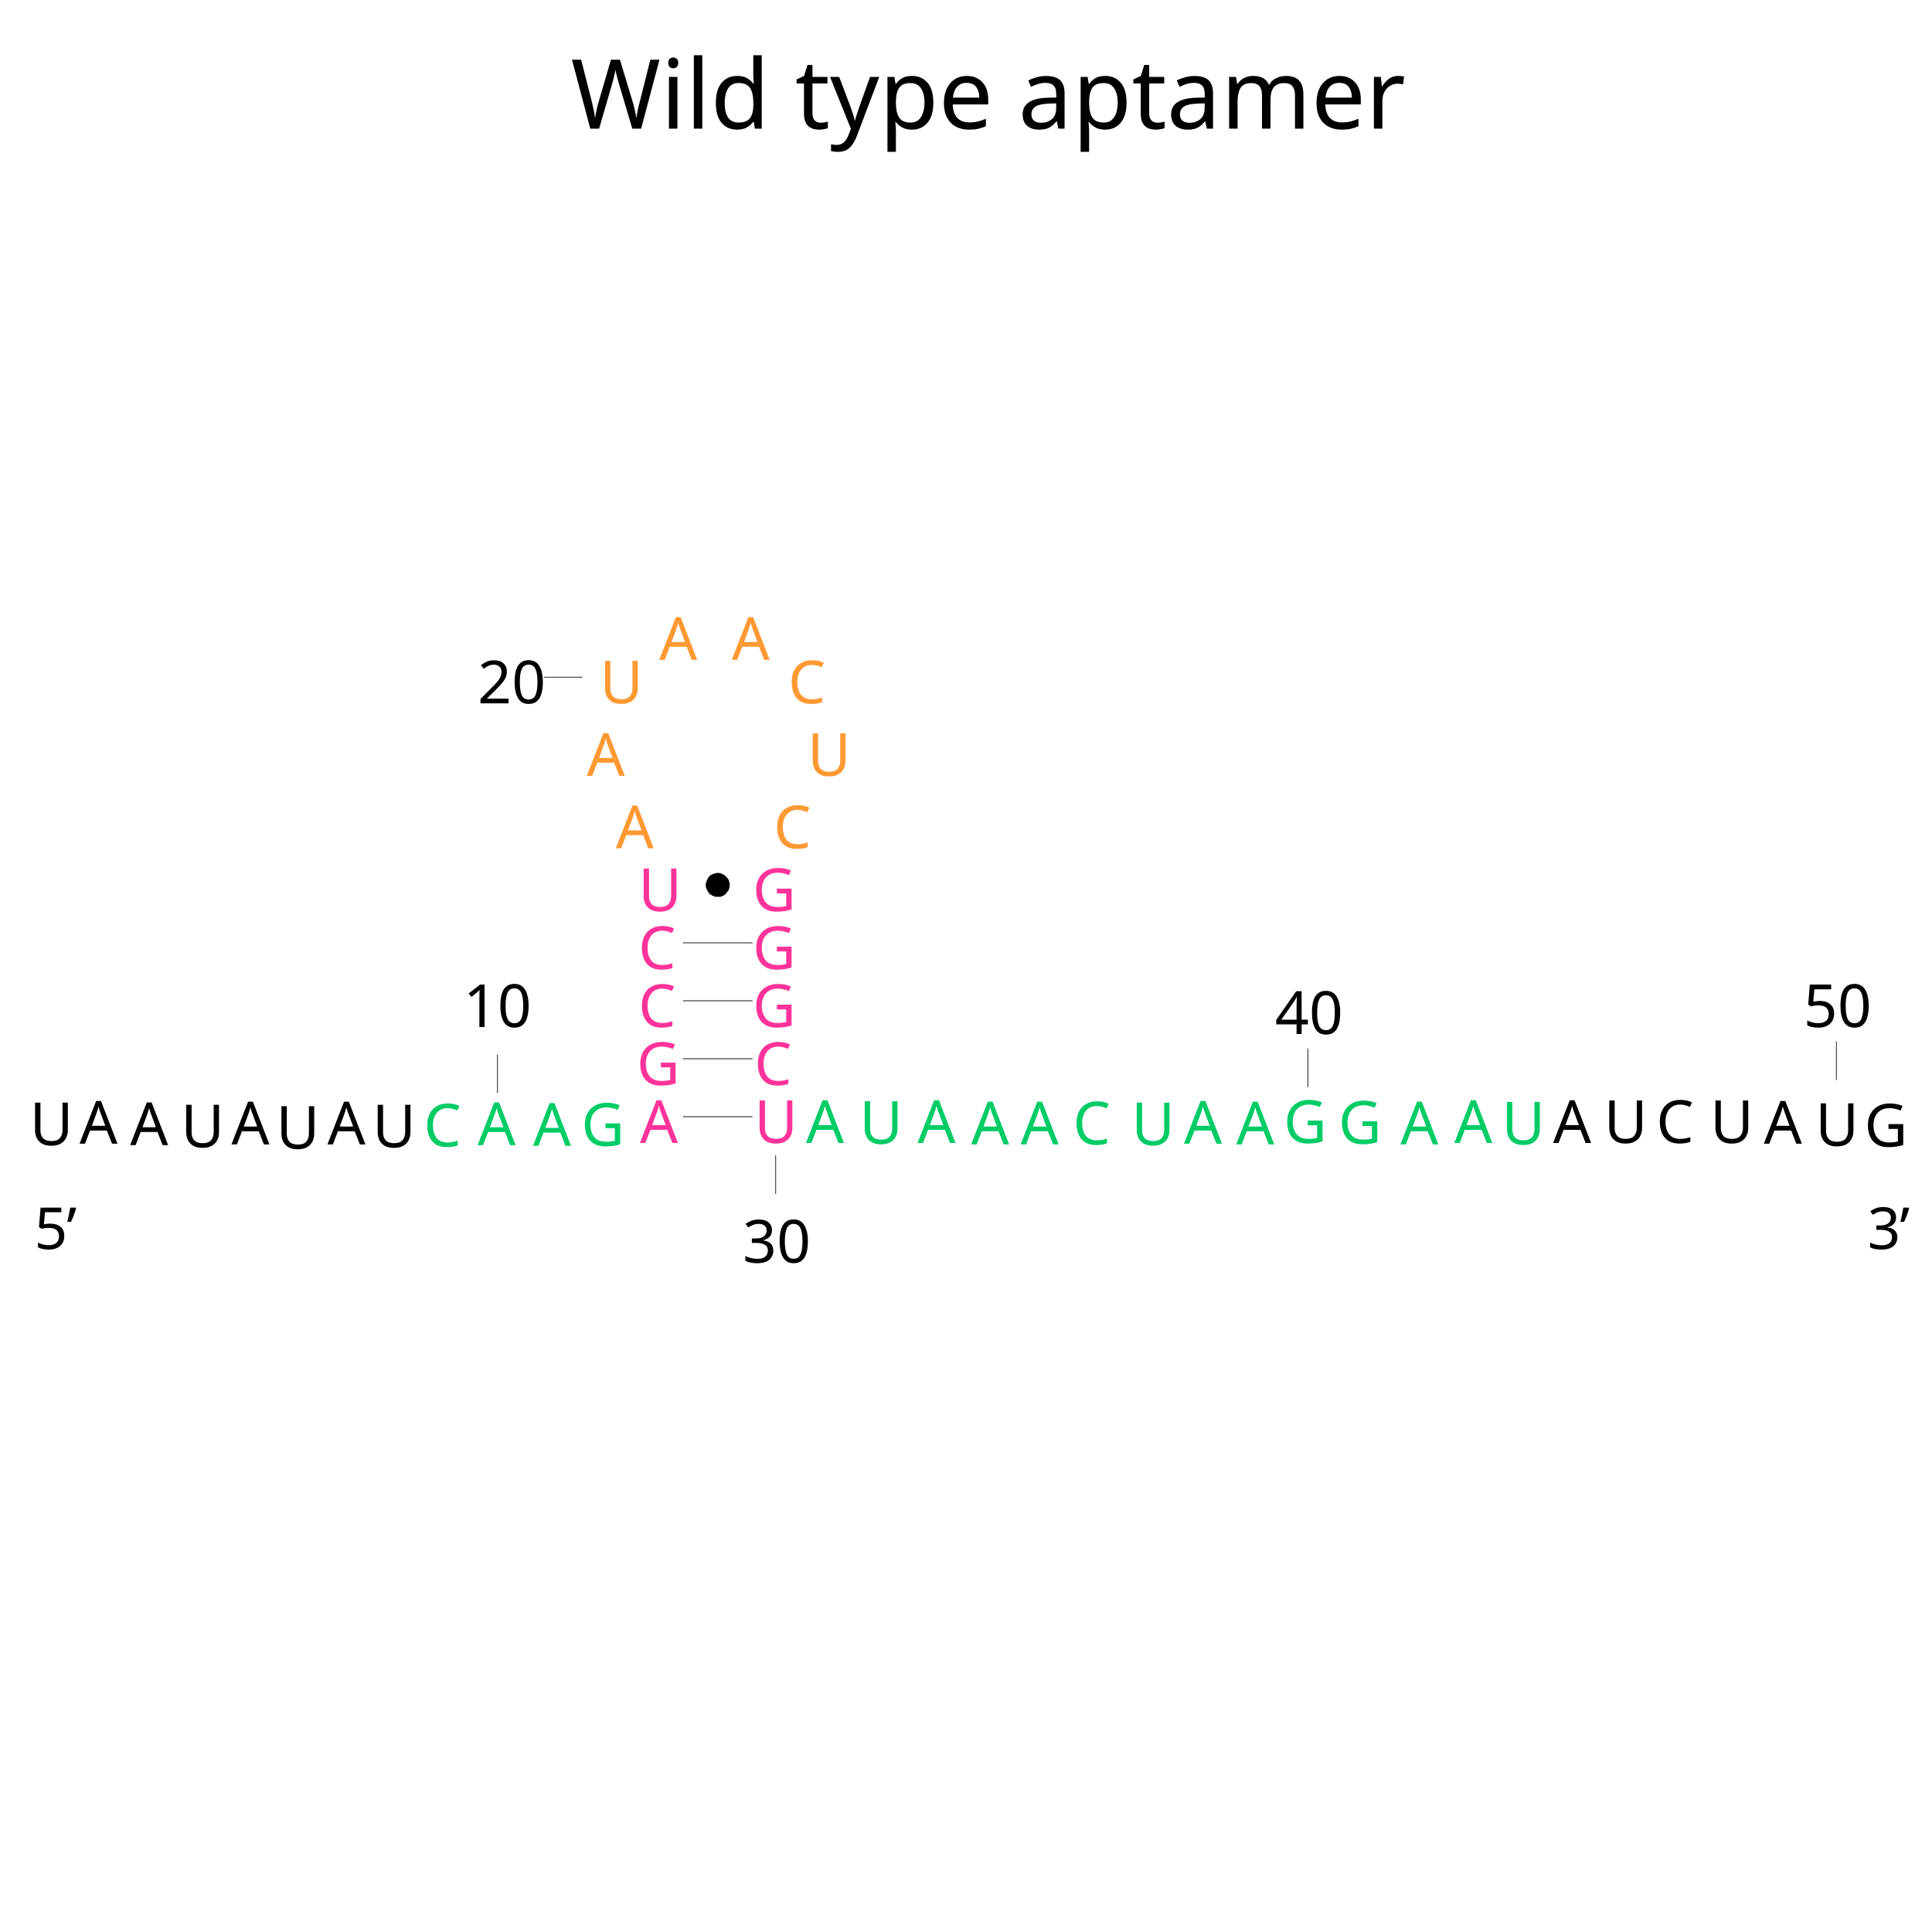
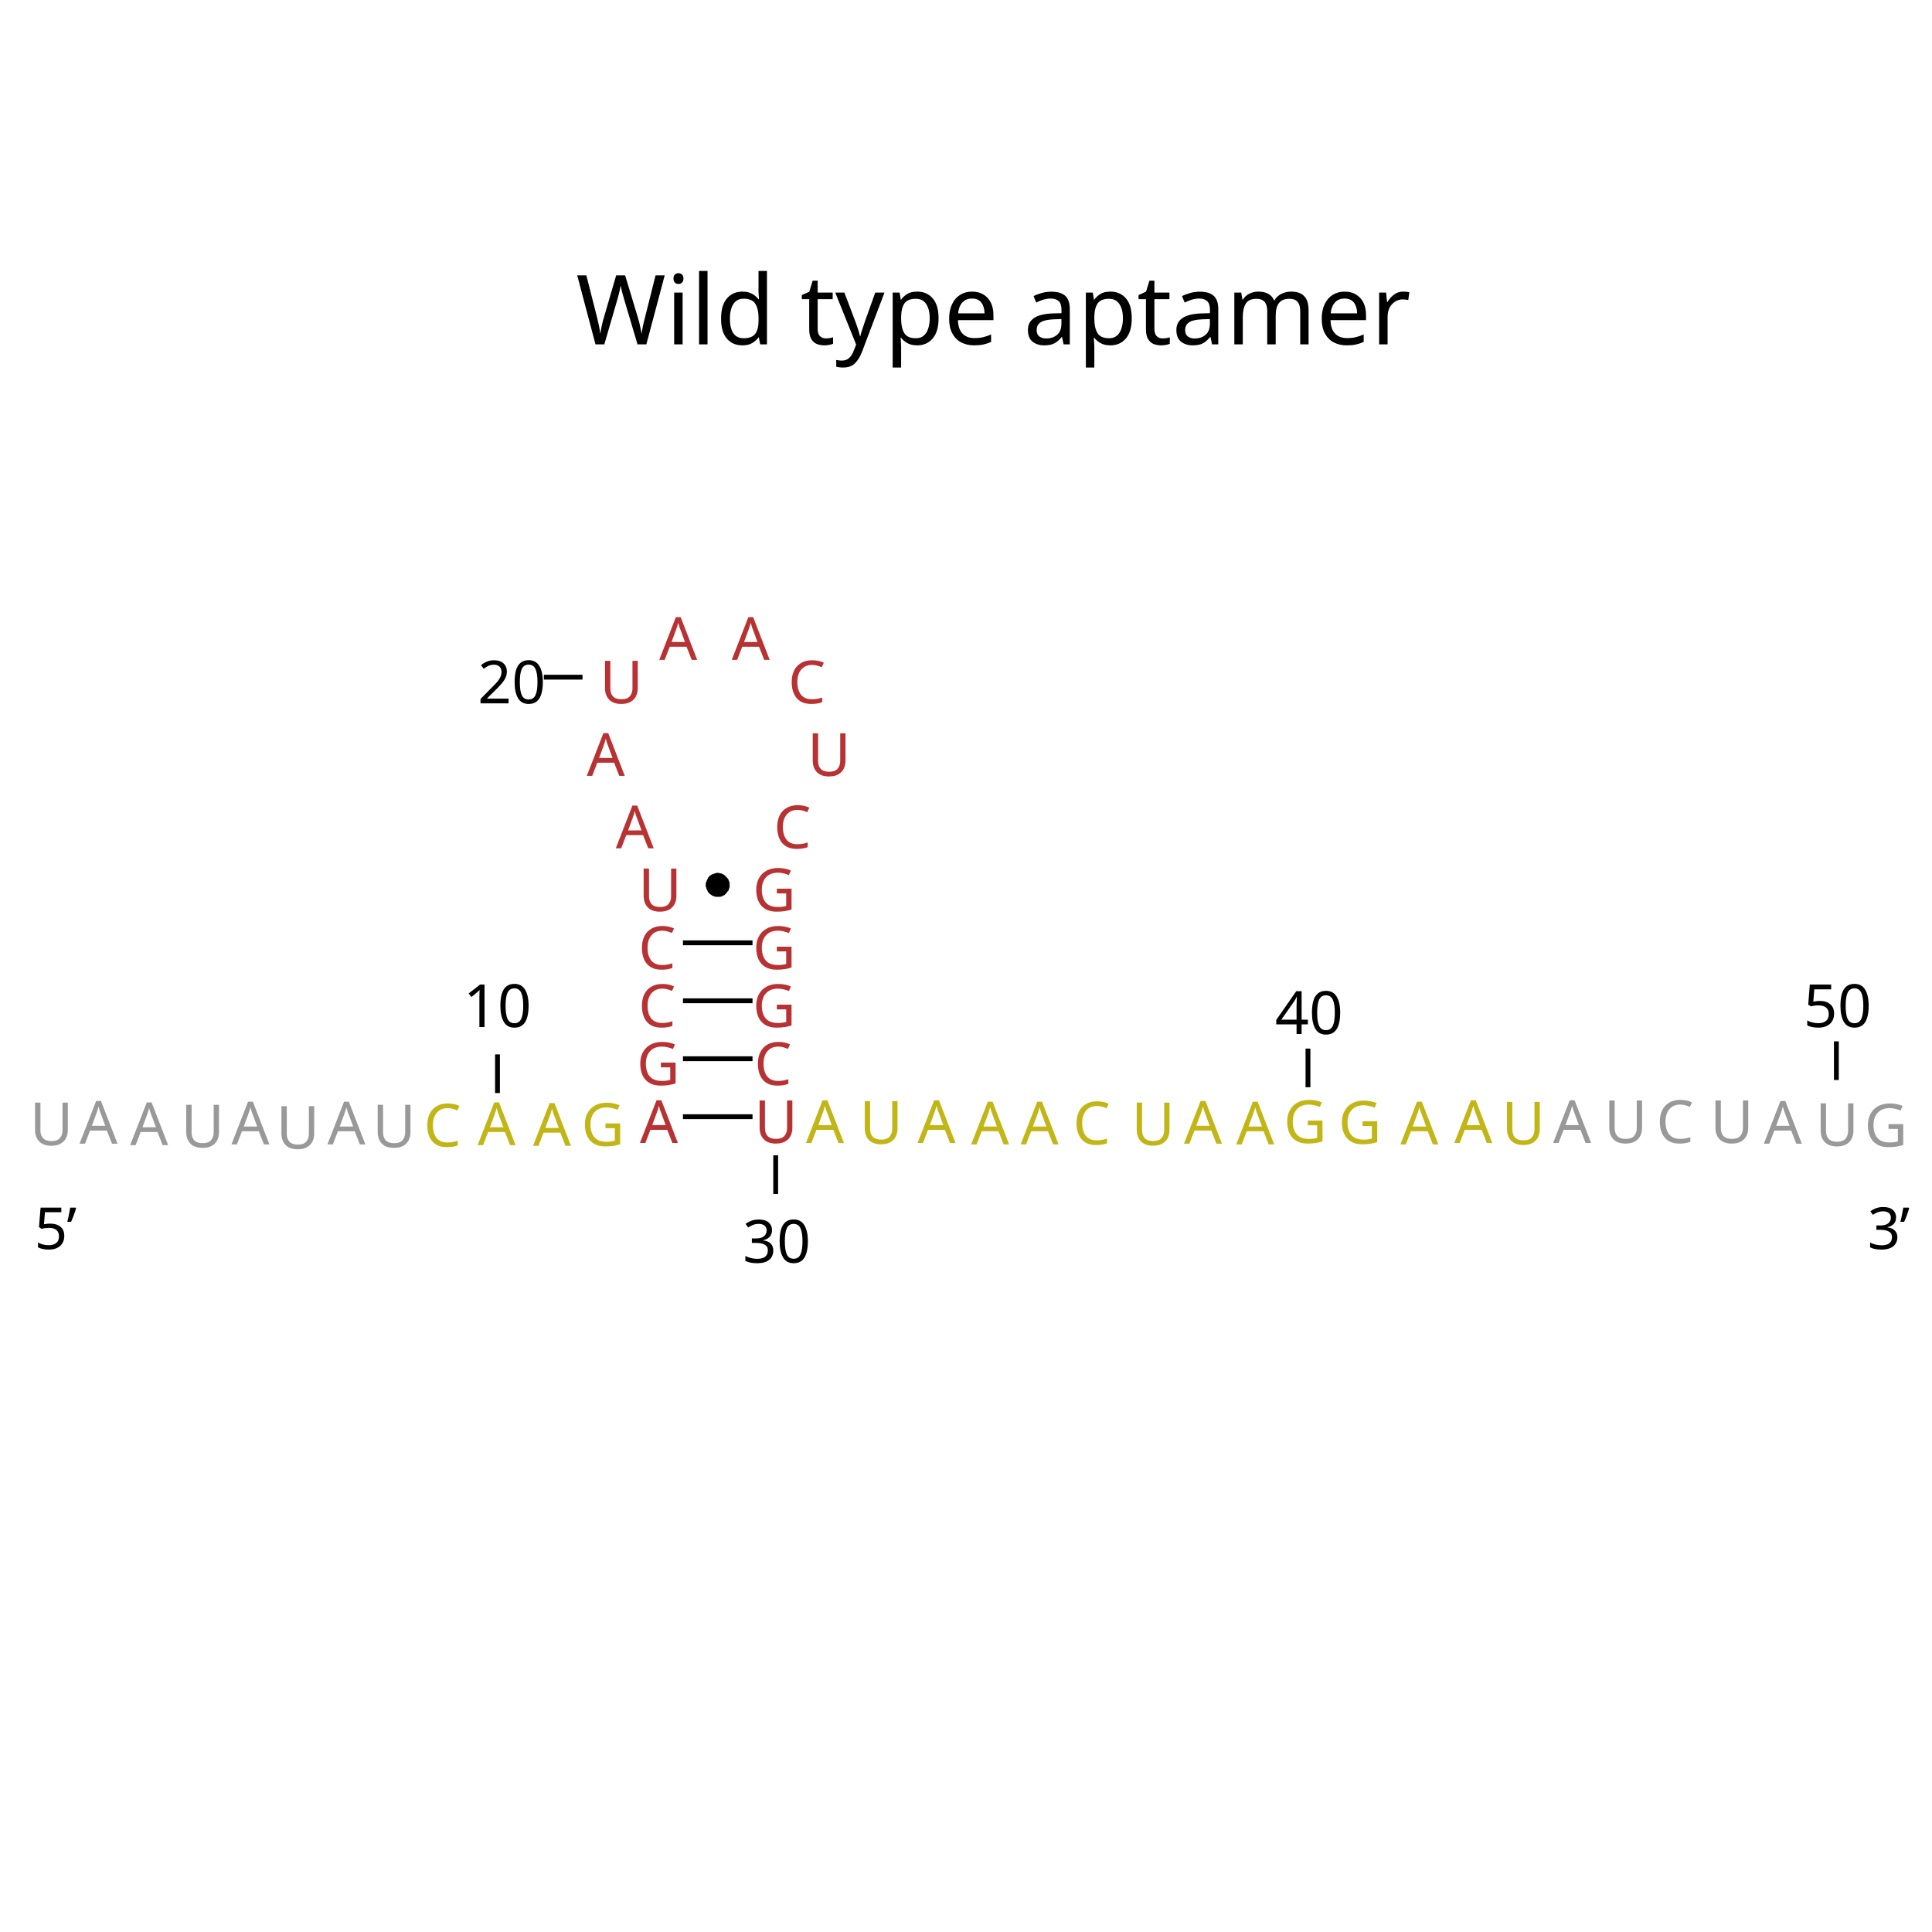
<svg xmlns="http://www.w3.org/2000/svg" version="1.1" id="图层_1" x="0px" y="0px" viewBox="0 0 400 400" style="enable-background:new 0 0 400 400;" xml:space="preserve">
  <style type="text/css">
- 	.st0{font-family:'ArialMT';}
- 	.st1{font-size:12.32px;}
- 	.st2{fill:#00CC66;}
- 	.st3{fill:none;stroke:#000000;stroke-width:0.14;stroke-miterlimit:1.11;}
- 	.st4{fill:#FF3399;}
- 	.st5{fill:#FF9933;}
+ 	.st0{fill:#999999;}
+ 	.st1{font-family:'ArialMT';}
+ 	.st2{font-size:12.32px;}
+ 	.st3{fill:#C2B617;}
+ 	.st4{fill:none;stroke:#000000;stroke-miterlimit:1.11;}
+ 	.st5{fill:#B83233;}
	.st6{stroke:#000000;stroke-width:0.14;stroke-miterlimit:1.11;}
	.st7{font-size:12px;}
	.st8{font-size:20px;}
</style>
  <g id="ID000002">
-     <text transform="matrix(1 0 0 1 6.15 237.09)" class="st0 st1">U</text>
+     <text transform="matrix(1 0 0 1 6.15 237.09)" class="st0 st1 st2">U</text>
  </g>
  <g id="ID000003">
-     <text transform="matrix(1 0 0 1 16.47 236.79)" class="st0 st1">A</text>
+     <text transform="matrix(1 0 0 1 16.47 236.79)" class="st0 st1 st2">A</text>
  </g>
  <g id="ID000004">
-     <text transform="matrix(1 0 0 1 26.95 237.09)" class="st0 st1">A</text>
+     <text transform="matrix(1 0 0 1 26.95 237.09)" class="st0 st1 st2">A</text>
  </g>
  <g id="ID000005">
-     <text transform="matrix(1 0 0 1 37.45 237.53)" class="st0 st1">U</text>
+     <text transform="matrix(1 0 0 1 37.45 237.53)" class="st0 st1 st2">U</text>
  </g>
  <g id="ID000006">
-     <text transform="matrix(1 0 0 1 47.92 236.94)" class="st0 st1">A</text>
+     <text transform="matrix(1 0 0 1 47.92 236.94)" class="st0 st1 st2">A</text>
  </g>
  <g id="ID000007">
-     <text transform="matrix(1 0 0 1 57.16 237.82)" class="st0 st1">U</text>
+     <text transform="matrix(1 0 0 1 57.16 237.82)" class="st0 st1 st2">U</text>
  </g>
  <g id="ID000008">
-     <text transform="matrix(1 0 0 1 67.79 236.94)" class="st0 st1">A</text>
+     <text transform="matrix(1 0 0 1 67.79 236.94)" class="st0 st1 st2">A</text>
  </g>
  <g id="ID000009">
-     <text transform="matrix(1 0 0 1 77.09 237.53)" class="st0 st1">U</text>
+     <text transform="matrix(1 0 0 1 77.09 237.53)" class="st0 st1 st2">U</text>
  </g>
  <g id="ID000010">
-     <text transform="matrix(1 0 0 1 87.71 237.38)" class="st2 st0 st1">C</text>
+     <text transform="matrix(1 0 0 1 87.71 237.38)" class="st3 st1 st2">C</text>
  </g>
  <g id="ID000011">
-     <text transform="matrix(1 0 0 1 98.89 237.09)" class="st2 st0 st1">A</text>
+     <text transform="matrix(1 0 0 1 98.89 237.09)" class="st3 st1 st2">A</text>
  </g>
  <g id="ID000012">
-     <line class="st3" x1="103" y1="226.3" x2="103" y2="218.3" />
+     <line class="st4" x1="103" y1="226.3" x2="103" y2="218.3" />
  </g>
  <g id="ID000013">
-     <text transform="matrix(1 0 0 1 95.94 212.64)" class="st0 st1">10</text>
+     <text transform="matrix(1 0 0 1 95.94 212.64)" class="st1 st2">10</text>
  </g>
  <g id="ID000014">
-     <text transform="matrix(1 0 0 1 110.36 237.23)" class="st2 st0 st1">A</text>
+     <text transform="matrix(1 0 0 1 110.36 237.23)" class="st3 st1 st2">A</text>
  </g>
  <g id="ID000015">
-     <text transform="matrix(1 0 0 1 120.34 237.23)" class="st2 st0 st1">G</text>
+     <text transform="matrix(1 0 0 1 120.34 237.23)" class="st3 st1 st2">G</text>
  </g>
  <g id="ID000016">
-     <text transform="matrix(1 0 0 1 132.49 236.64)" class="st4 st0 st1">A</text>
+     <text transform="matrix(1 0 0 1 132.49 236.64)" class="st5 st1 st2">A</text>
  </g>
  <g id="ID000017">
-     <text transform="matrix(1 0 0 1 131.81 224.64)" class="st4 st0 st1">G</text>
+     <text transform="matrix(1 0 0 1 131.81 224.64)" class="st5 st1 st2">G</text>
  </g>
  <g id="ID000018">
-     <text transform="matrix(1 0 0 1 132.15 212.64)" class="st4 st0 st1">C</text>
+     <text transform="matrix(1 0 0 1 132.15 212.64)" class="st5 st1 st2">C</text>
  </g>
  <g id="ID000019">
-     <text transform="matrix(1 0 0 1 132.15 200.64)" class="st4 st0 st1">C</text>
+     <text transform="matrix(1 0 0 1 132.15 200.64)" class="st5 st1 st2">C</text>
  </g>
  <g id="ID000020">
-     <text transform="matrix(1 0 0 1 132.15 188.63)" class="st4 st0 st1">U</text>
+     <text transform="matrix(1 0 0 1 132.15 188.63)" class="st5 st1 st2">U</text>
  </g>
  <g id="ID000021">
-     <text transform="matrix(1 0 0 1 127.49 175.63)" class="st5 st0 st1">A</text>
+     <text transform="matrix(1 0 0 1 127.49 175.63)" class="st5 st1 st2">A</text>
  </g>
  <g id="ID000022">
-     <text transform="matrix(1 0 0 1 121.49 160.63)" class="st5 st0 st1">A</text>
+     <text transform="matrix(1 0 0 1 121.49 160.63)" class="st5 st1 st2">A</text>
  </g>
  <g id="ID000023">
-     <text transform="matrix(1 0 0 1 124.15 145.62)" class="st5 st0 st1">U</text>
+     <text transform="matrix(1 0 0 1 124.15 145.62)" class="st5 st1 st2">U</text>
  </g>
  <g id="ID000024">
-     <line class="st3" x1="120.6" y1="140.2" x2="112.6" y2="140.2" />
+     <line class="st4" x1="120.6" y1="140.2" x2="112.6" y2="140.2" />
  </g>
  <g id="ID000025">
-     <text transform="matrix(1 0 0 1 98.89 145.62)" class="st0 st1">20</text>
+     <text transform="matrix(1 0 0 1 98.89 145.62)" class="st1 st2">20</text>
  </g>
  <g id="ID000026">
-     <text transform="matrix(1 0 0 1 136.49 136.62)" class="st5 st0 st1">A</text>
+     <text transform="matrix(1 0 0 1 136.49 136.62)" class="st5 st1 st2">A</text>
  </g>
  <g id="ID000027">
-     <text transform="matrix(1 0 0 1 151.5 136.62)" class="st5 st0 st1">A</text>
+     <text transform="matrix(1 0 0 1 151.5 136.62)" class="st5 st1 st2">A</text>
  </g>
  <g id="ID000028">
-     <text transform="matrix(1 0 0 1 163.16 145.62)" class="st5 st0 st1">C</text>
+     <text transform="matrix(1 0 0 1 163.16 145.62)" class="st5 st1 st2">C</text>
  </g>
  <g id="ID000029">
-     <text transform="matrix(1 0 0 1 167.16 160.63)" class="st5 st0 st1">U</text>
+     <text transform="matrix(1 0 0 1 167.16 160.63)" class="st5 st1 st2">U</text>
  </g>
  <g id="ID000030">
-     <text transform="matrix(1 0 0 1 160.16 175.63)" class="st5 st0 st1">C</text>
+     <text transform="matrix(1 0 0 1 160.16 175.63)" class="st5 st1 st2">C</text>
  </g>
  <g id="ID000031">
-     <text transform="matrix(1 0 0 1 155.82 188.63)" class="st4 st0 st1">G</text>
+     <text transform="matrix(1 0 0 1 155.82 188.63)" class="st5 st1 st2">G</text>
  </g>
  <g id="ID000032">
-     <text transform="matrix(1 0 0 1 155.82 200.64)" class="st4 st0 st1">G</text>
+     <text transform="matrix(1 0 0 1 155.82 200.64)" class="st5 st1 st2">G</text>
  </g>
  <g id="ID000033">
-     <text transform="matrix(1 0 0 1 155.82 212.64)" class="st4 st0 st1">G</text>
+     <text transform="matrix(1 0 0 1 155.82 212.64)" class="st5 st1 st2">G</text>
  </g>
  <g id="ID000034">
-     <text transform="matrix(1 0 0 1 156.16 224.64)" class="st4 st0 st1">C</text>
+     <text transform="matrix(1 0 0 1 156.16 224.64)" class="st5 st1 st2">C</text>
  </g>
  <g id="ID000035">
-     <text transform="matrix(1 0 0 1 156.16 236.64)" class="st4 st0 st1">U</text>
+     <text transform="matrix(1 0 0 1 156.16 236.64)" class="st5 st1 st2">U</text>
  </g>
  <g id="ID000036">
-     <line class="st3" x1="160.6" y1="239.2" x2="160.6" y2="247.2" />
+     <line class="st4" x1="160.6" y1="239.2" x2="160.6" y2="247.2" />
  </g>
  <g id="ID000037">
-     <text transform="matrix(1 0 0 1 153.76 261.41)" class="st0 st1">30</text>
+     <text transform="matrix(1 0 0 1 153.76 261.41)" class="st1 st2">30</text>
  </g>
  <g id="ID000038">
-     <text transform="matrix(1 0 0 1 166.87 236.64)" class="st2 st0 st1">A</text>
+     <g>
+       <text transform="matrix(1 0 0 1 166.87 236.64)" class="st3 st1 st2">A</text>
+     </g>
  </g>
  <g id="ID000039">
-     <text transform="matrix(1 0 0 1 177.93 236.79)" class="st2 st0 st1">U</text>
+     <g>
+       <text transform="matrix(1 0 0 1 177.93 236.79)" class="st3 st1 st2">U</text>
+     </g>
  </g>
  <g id="ID000040">
-     <text transform="matrix(1 0 0 1 189.97 236.64)" class="st2 st0 st1">A</text>
+     <g>
+       <text transform="matrix(1 0 0 1 189.97 236.64)" class="st3 st1 st2">A</text>
+     </g>
  </g>
  <g id="ID000041">
-     <text transform="matrix(1 0 0 1 201.07 236.94)" class="st2 st0 st1">A</text>
+     <g>
+       <text transform="matrix(1 0 0 1 201.07 236.94)" class="st3 st1 st2">A</text>
+     </g>
  </g>
  <g id="ID000042">
-     <text transform="matrix(1 0 0 1 211.31 236.94)" class="st2 st0 st1">A</text>
+     <g>
+       <text transform="matrix(1 0 0 1 211.31 236.94)" class="st3 st1 st2">A</text>
+     </g>
  </g>
  <g id="ID000043">
-     <text transform="matrix(1 0 0 1 222.13 236.94)" class="st2 st0 st1">C</text>
+     <g>
+       <text transform="matrix(1 0 0 1 222.13 236.94)" class="st3 st1 st2">C</text>
+     </g>
  </g>
  <g id="ID000044">
-     <text transform="matrix(1 0 0 1 234.24 237.08)" class="st2 st0 st1">U</text>
+     <g>
+       <text transform="matrix(1 0 0 1 234.24 237.08)" class="st3 st1 st2">U</text>
+     </g>
  </g>
  <g id="ID000045">
-     <text transform="matrix(1 0 0 1 245.13 236.79)" class="st2 st0 st1">A</text>
+     <g>
+       <text transform="matrix(1 0 0 1 245.13 236.79)" class="st3 st1 st2">A</text>
+     </g>
  </g>
  <g id="ID000046">
-     <text transform="matrix(1 0 0 1 255.95 236.94)" class="st2 st0 st1">A</text>
+     <g>
+       <text transform="matrix(1 0 0 1 255.95 236.94)" class="st3 st1 st2">A</text>
+     </g>
  </g>
  <g id="ID000047">
-     <text transform="matrix(1 0 0 1 265.75 236.64)" class="st2 st0 st1">G</text>
+     <g>
+       <text transform="matrix(1 0 0 1 265.75 236.64)" class="st3 st1 st2">G</text>
+     </g>
  </g>
  <g id="ID000048">
-     <line class="st3" x1="270.8" y1="225.1" x2="270.8" y2="217.1" />
+     <line class="st4" x1="270.8" y1="225.1" x2="270.8" y2="217.1" />
  </g>
  <g id="ID000049">
-     <text transform="matrix(1 0 0 1 263.97 214.08)" class="st0 st1">40</text>
+     <text transform="matrix(1 0 0 1 263.97 214.08)" class="st1 st2">40</text>
  </g>
  <g id="ID000050">
-     <text transform="matrix(1 0 0 1 277.08 236.79)" class="st2 st0 st1">G</text>
+     <g>
+       <text transform="matrix(1 0 0 1 277.08 236.79)" class="st3 st1 st2">G</text>
+     </g>
  </g>
  <g id="ID000051">
-     <text transform="matrix(1 0 0 1 289.94 236.94)" class="st2 st0 st1">A</text>
+     <g>
+       <text transform="matrix(1 0 0 1 289.94 236.94)" class="st3 st1 st2">A</text>
+     </g>
  </g>
  <g id="ID000052">
-     <text transform="matrix(1 0 0 1 301.1 236.64)" class="st2 st0 st1">A</text>
+     <g>
+       <text transform="matrix(1 0 0 1 301.1 236.64)" class="st3 st1 st2">A</text>
+     </g>
  </g>
  <g id="ID000053">
-     <text transform="matrix(1 0 0 1 310.9 236.94)" class="st2 st0 st1">U</text>
+     <g>
+       <text transform="matrix(1 0 0 1 310.9 236.94)" class="st3 st1 st2">U</text>
+     </g>
  </g>
  <g id="ID000054">
-     <text transform="matrix(1 0 0 1 321.56 236.64)" class="st0 st1">A</text>
+     <text transform="matrix(1 0 0 1 321.56 236.64)" class="st0 st1 st2">A</text>
  </g>
  <g id="ID000055">
-     <text transform="matrix(1 0 0 1 332.08 236.64)" class="st0 st1">U</text>
+     <text transform="matrix(1 0 0 1 332.08 236.64)" class="st0 st1 st2">U</text>
  </g>
  <g id="ID000056">
-     <text transform="matrix(1 0 0 1 342.9 236.64)" class="st0 st1">C</text>
+     <text transform="matrix(1 0 0 1 342.9 236.64)" class="st0 st1 st2">C</text>
  </g>
  <g id="ID000057">
-     <text transform="matrix(1 0 0 1 354.06 236.64)" class="st0 st1">U</text>
+     <text transform="matrix(1 0 0 1 354.06 236.64)" class="st0 st1 st2">U</text>
  </g>
  <g id="ID000058">
-     <text transform="matrix(1 0 0 1 365.19 236.79)" class="st0 st1">A</text>
+     <text transform="matrix(1 0 0 1 365.19 236.79)" class="st0 st1 st2">A</text>
  </g>
  <g id="ID000059">
-     <text transform="matrix(1 0 0 1 375.84 237.23)" class="st0 st1">U</text>
+     <text transform="matrix(1 0 0 1 375.84 237.23)" class="st0 st1 st2">U</text>
  </g>
  <g id="ID000060">
-     <line class="st3" x1="380.2" y1="223.6" x2="380.2" y2="215.6" />
+     <line class="st4" x1="380.2" y1="223.6" x2="380.2" y2="215.6" />
  </g>
  <g id="ID000061">
-     <text transform="matrix(1 0 0 1 373.39 212.64)" class="st0 st1">50</text>
+     <text transform="matrix(1 0 0 1 373.39 212.64)" class="st1 st2">50</text>
  </g>
  <g id="ID000062">
-     <text transform="matrix(1 0 0 1 385.98 237.38)" class="st0 st1">G</text>
+     <text transform="matrix(1 0 0 1 385.98 237.38)" class="st0 st1 st2">G</text>
  </g>
  <g id="ID000063">
-     <line class="st3" x1="141.4" y1="231.2" x2="155.8" y2="231.2" />
+     <line class="st4" x1="141.4" y1="231.2" x2="155.8" y2="231.2" />
  </g>
  <g id="ID000064">
-     <line class="st3" x1="141.4" y1="219.2" x2="155.8" y2="219.2" />
+     <line class="st4" x1="141.4" y1="219.2" x2="155.8" y2="219.2" />
  </g>
  <g id="ID000065">
-     <line class="st3" x1="141.4" y1="207.2" x2="155.8" y2="207.2" />
+     <line class="st4" x1="141.4" y1="207.2" x2="155.8" y2="207.2" />
  </g>
  <g id="ID000066">
-     <line class="st3" x1="141.4" y1="195.2" x2="155.8" y2="195.2" />
+     <line class="st4" x1="141.4" y1="195.2" x2="155.8" y2="195.2" />
  </g>
  <g id="ID000067">
-     <polygon class="st6" points="151,183.2 151,183.1 151,182.9 151,182.8 150.9,182.6 150.9,182.5 150.8,182.3 150.8,182.2    150.7,182.1 150.6,181.9 150.5,181.8 150.4,181.7 150.3,181.6 150.2,181.5 150.1,181.4 150,181.3 149.9,181.2 149.7,181.1    149.6,181.1 149.5,181 149.3,180.9 149.2,180.9 149,180.9 148.9,180.8 148.7,180.8 148.6,180.8 148.4,180.8 148.3,180.9    148.1,180.9 148,180.9 147.8,181 147.7,181 147.5,181.1 147.4,181.1 147.3,181.2 147.1,181.3 147,181.4 146.9,181.5 146.8,181.6    146.7,181.8 146.6,181.9 146.6,182 146.5,182.1 146.4,182.3 146.4,182.4 146.3,182.6 146.3,182.7 146.2,182.9 146.2,183    146.2,183.2 146.2,183.3 146.2,183.5 146.2,183.6 146.3,183.8 146.3,183.9 146.4,184.1 146.4,184.2 146.5,184.3 146.6,184.5    146.6,184.6 146.7,184.7 146.8,184.8 146.9,184.9 147,185.1 147.1,185.1 147.3,185.2 147.4,185.3 147.5,185.4 147.7,185.4    147.8,185.5 148,185.5 148.1,185.6 148.3,185.6 148.4,185.6 148.6,185.6 148.7,185.6 148.9,185.6 149,185.6 149.2,185.6    149.3,185.5 149.5,185.5 149.6,185.4 149.7,185.4 149.9,185.3 150,185.2 150.1,185.1 150.2,185 150.3,184.9 150.4,184.8    150.5,184.6 150.6,184.5 150.7,184.4 150.8,184.3 150.8,184.1 150.9,184 150.9,183.8 151,183.7 151,183.5 151,183.4  " />
-   </g>
-   <text transform="matrix(1 0 0 1 7.12 258.59)" class="st0 st7">5</text>
-   <text transform="matrix(1 0 0 1 13.79 258.59)" class="st0 st7">’</text>
-   <text transform="matrix(1 0 0 1 386.64 258.59)" class="st0 st7">3</text>
-   <text transform="matrix(1 0 0 1 393.31 258.59)" class="st0 st7">’</text>
-   <text transform="matrix(1 0 0 1 118.1938 26.6387)" class="st0 st8">Wild type aptamer</text>
+     <polygon class="st6" points="151,183.2 151,183.1 151,182.9 151,182.8 150.9,182.6 150.9,182.5 150.8,182.3 150.8,182.2    150.7,182.1 150.6,181.9 150.5,181.8 150.4,181.7 150.3,181.6 150.2,181.5 150.1,181.4 150,181.3 149.9,181.2 149.7,181.1    149.6,181 149.5,181 149.3,180.9 149.2,180.9 149,180.9 148.9,180.8 148.7,180.8 148.6,180.8 148.4,180.8 148.3,180.8 148.1,180.9    148,180.9 147.8,181 147.7,181 147.5,181.1 147.4,181.1 147.3,181.2 147.1,181.3 147,181.4 146.9,181.5 146.8,181.6 146.7,181.7    146.6,181.9 146.6,182 146.5,182.1 146.4,182.3 146.4,182.4 146.3,182.6 146.3,182.7 146.2,182.8 146.2,183 146.2,183.2    146.2,183.3 146.2,183.5 146.2,183.6 146.3,183.8 146.3,183.9 146.4,184 146.4,184.2 146.5,184.3 146.6,184.5 146.6,184.6    146.7,184.7 146.8,184.8 146.9,184.9 147,185 147.1,185.1 147.3,185.2 147.4,185.3 147.5,185.4 147.7,185.4 147.8,185.5 148,185.5    148.1,185.6 148.3,185.6 148.4,185.6 148.6,185.6 148.7,185.6 148.9,185.6 149,185.6 149.2,185.6 149.3,185.5 149.5,185.5    149.6,185.4 149.7,185.3 149.9,185.3 150,185.2 150.1,185.1 150.2,185 150.3,184.9 150.4,184.8 150.5,184.6 150.6,184.5    150.7,184.4 150.8,184.3 150.8,184.1 150.9,184 150.9,183.8 151,183.7 151,183.5 151,183.4  " />
+   </g>
+   <text transform="matrix(1 0 0 1 7.12 258.59)" class="st1 st7">5</text>
+   <text transform="matrix(1 0 0 1 13.79 258.59)" class="st1 st7">’</text>
+   <text transform="matrix(1 0 0 1 386.64 258.59)" class="st1 st7">3</text>
+   <text transform="matrix(1 0 0 1 393.31 258.59)" class="st1 st7">’</text>
+   <text transform="matrix(1 0 0 1 119.2744 71.2967)" class="st1 st8">Wild type aptamer</text>
</svg>
